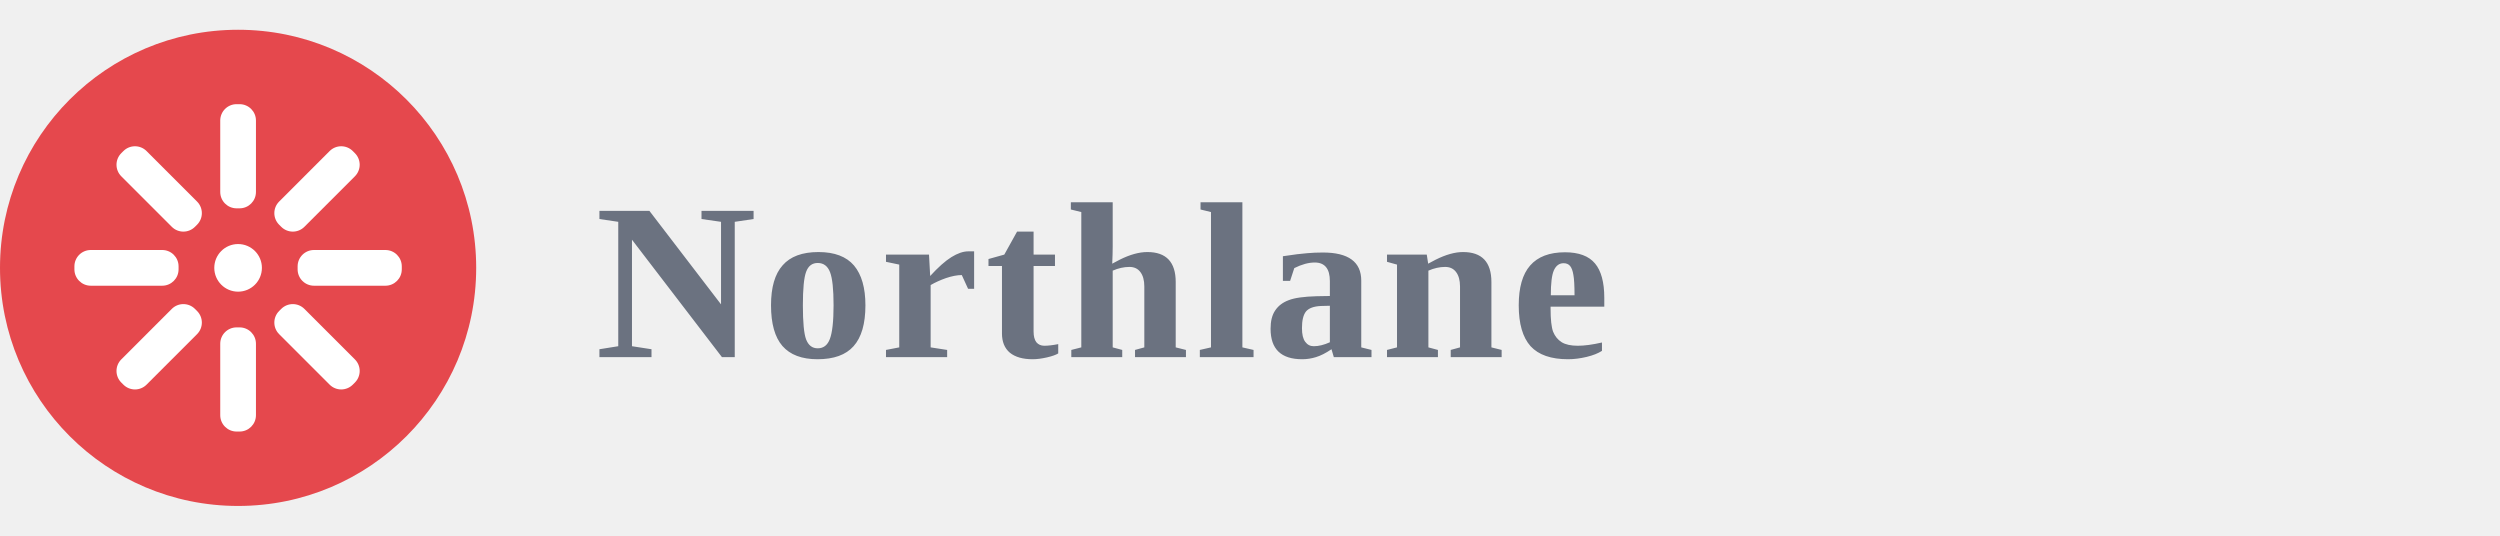
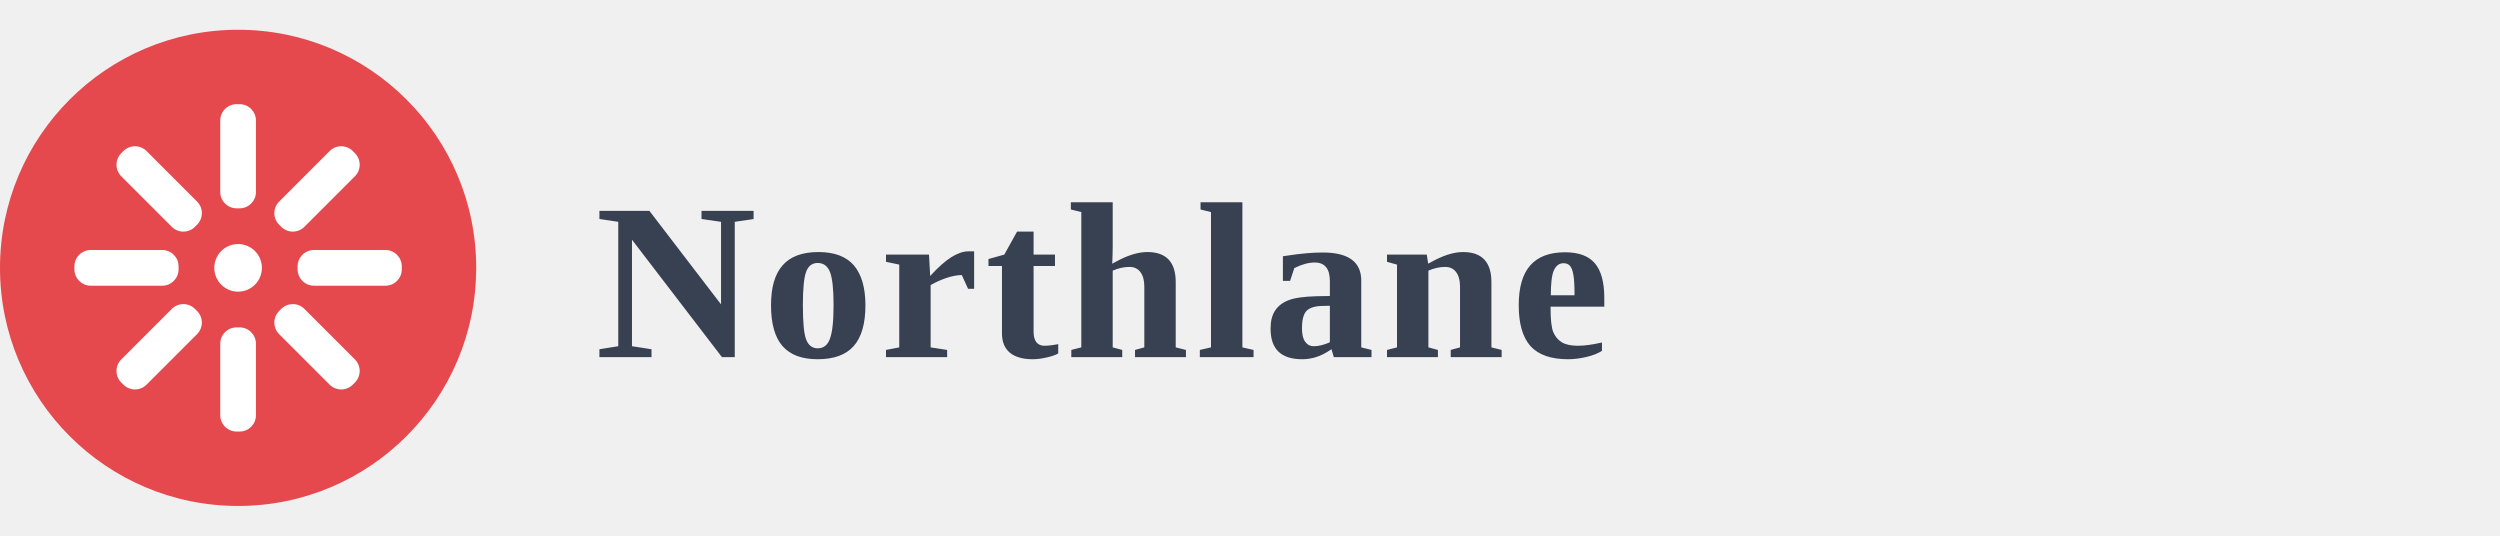
<svg xmlns="http://www.w3.org/2000/svg" width="168" height="36" viewBox="0 0 168 36" role="img" aria-label="Northlane">
  <g transform="translate(0,2)">
    <circle cx="16" cy="16" r="16" fill="#E5484D" />
    <g fill="#fff" transform="translate(16,16)">
      <rect x="-1.2" y="-11" width="2.4" height="7" rx="1.1" transform="rotate(0)" />
      <rect x="-1.2" y="-11" width="2.4" height="7" rx="1.1" transform="rotate(45)" />
      <rect x="-1.2" y="-11" width="2.4" height="7" rx="1.1" transform="rotate(90)" />
      <rect x="-1.2" y="-11" width="2.4" height="7" rx="1.1" transform="rotate(135)" />
      <rect x="-1.2" y="-11" width="2.4" height="7" rx="1.1" transform="rotate(180)" />
      <rect x="-1.2" y="-11" width="2.4" height="7" rx="1.1" transform="rotate(225)" />
      <rect x="-1.2" y="-11" width="2.4" height="7" rx="1.1" transform="rotate(270)" />
      <rect x="-1.2" y="-11" width="2.4" height="7" rx="1.1" transform="rotate(315)" />
      <circle r="3.2" fill="#E5484D" />
      <circle r="1.6" fill="#fff" />
    </g>
  </g>
-   <text x="40" y="24" fill="#6B7280" font-family="Georgia, 'Times New Roman', serif" font-size="15" font-weight="600" letter-spacing="0.4">Northlane</text>
+   <text x="40" y="24" fill="#374151" font-family="Georgia, 'Times New Roman', serif" font-size="15" font-weight="600" letter-spacing="0.4">Northlane</text>
</svg>
